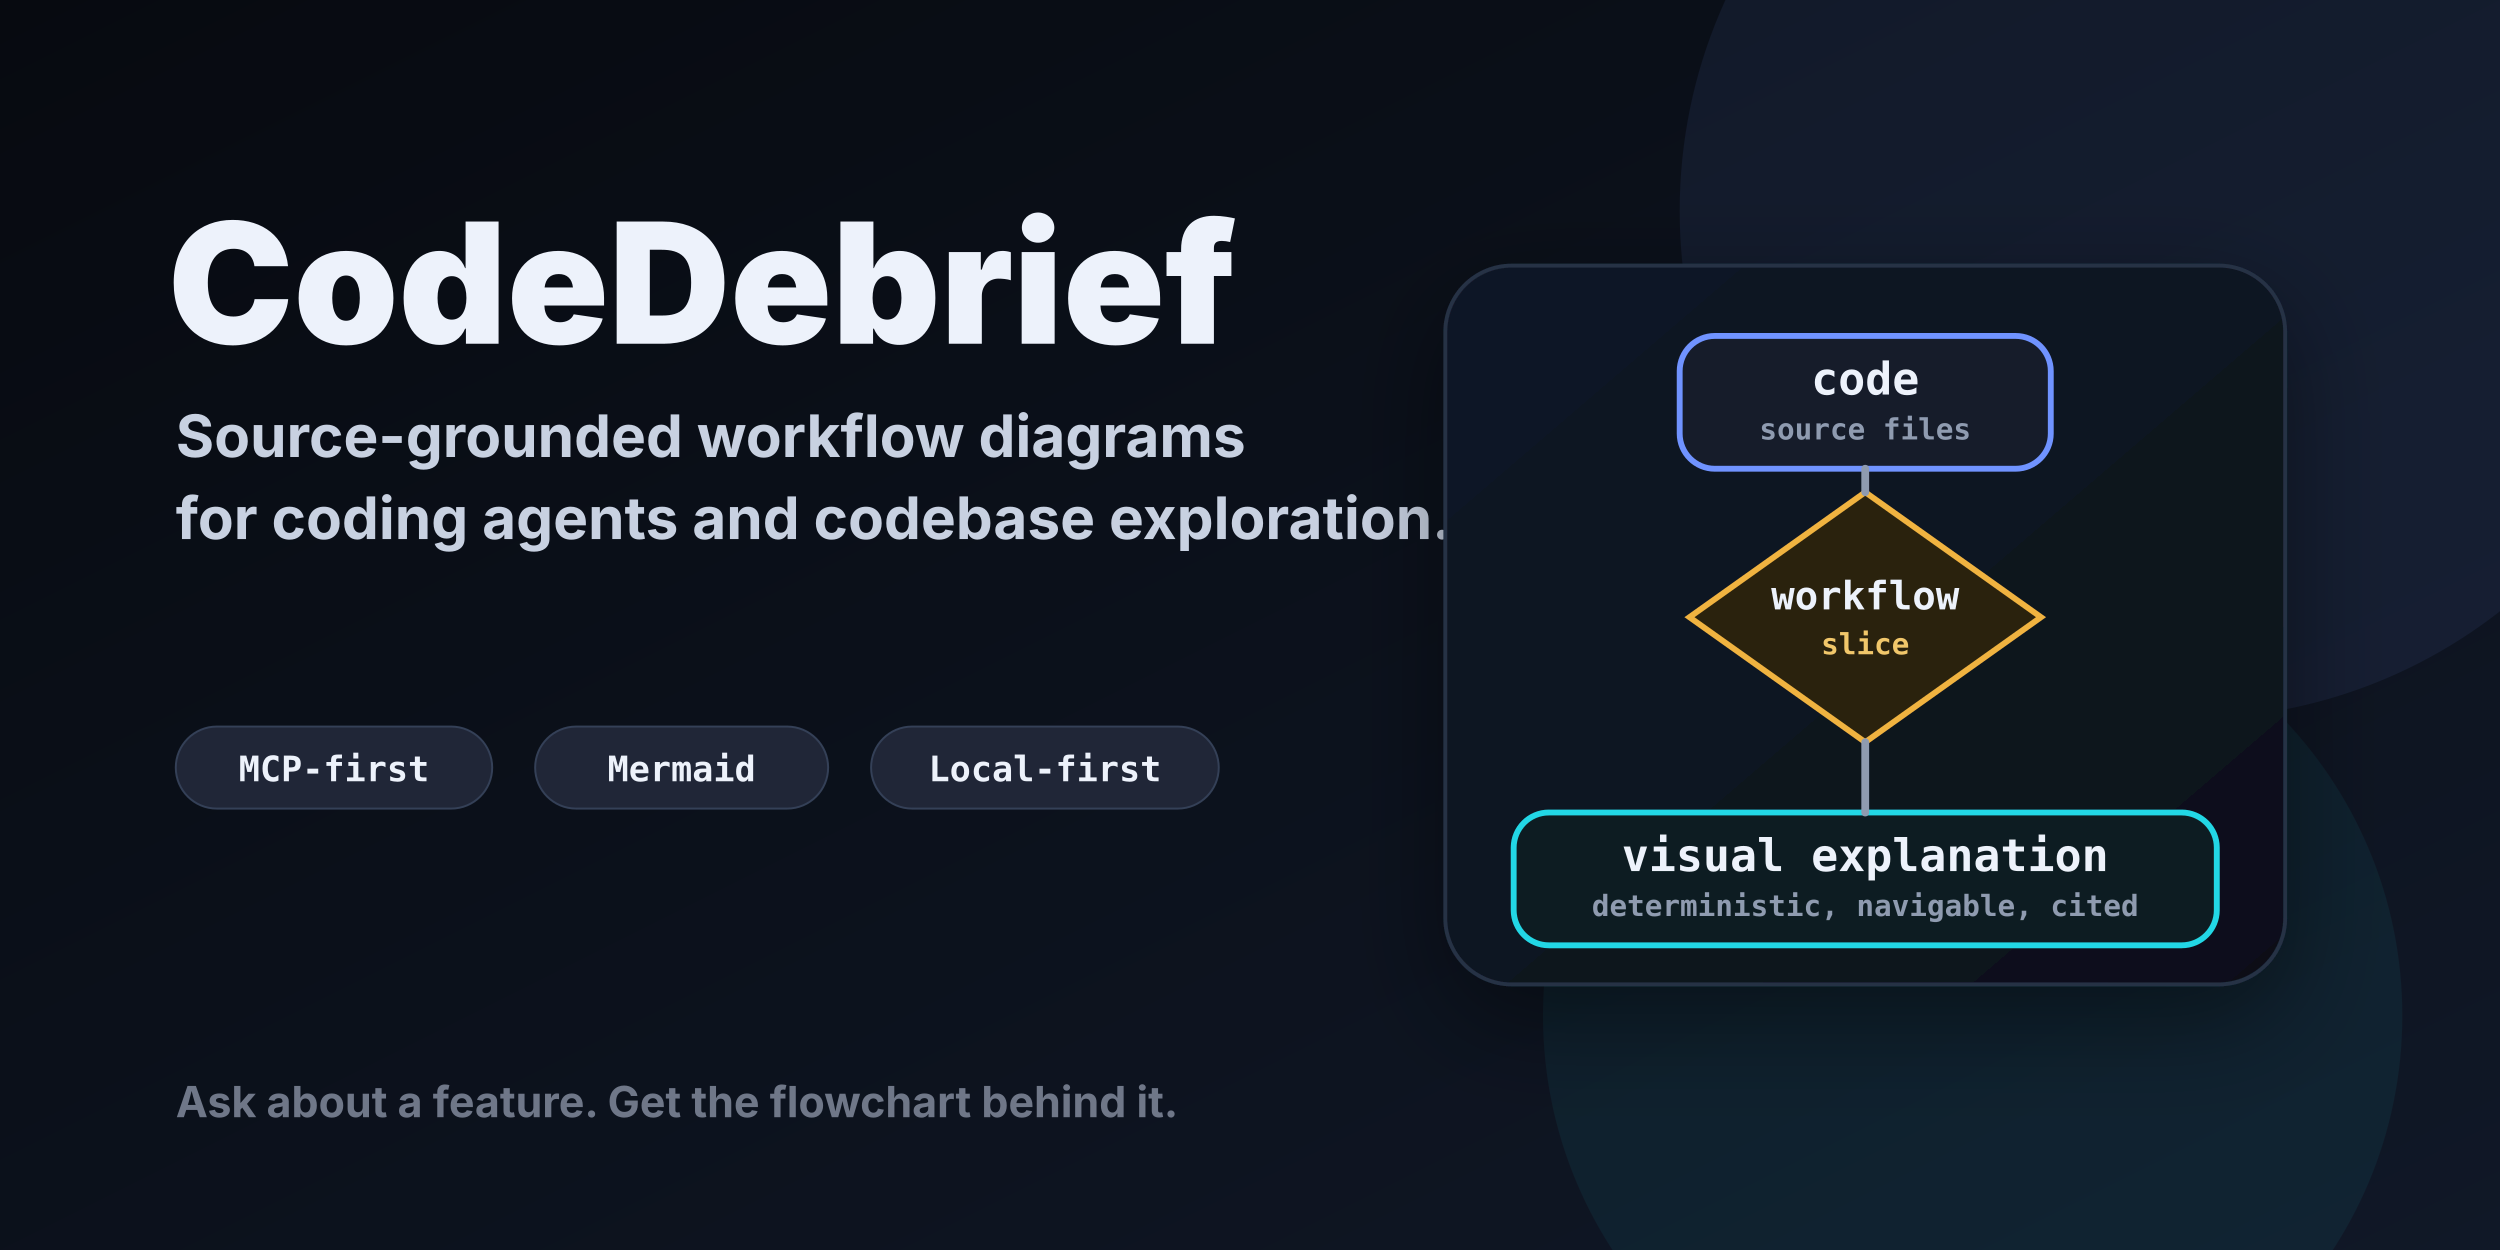
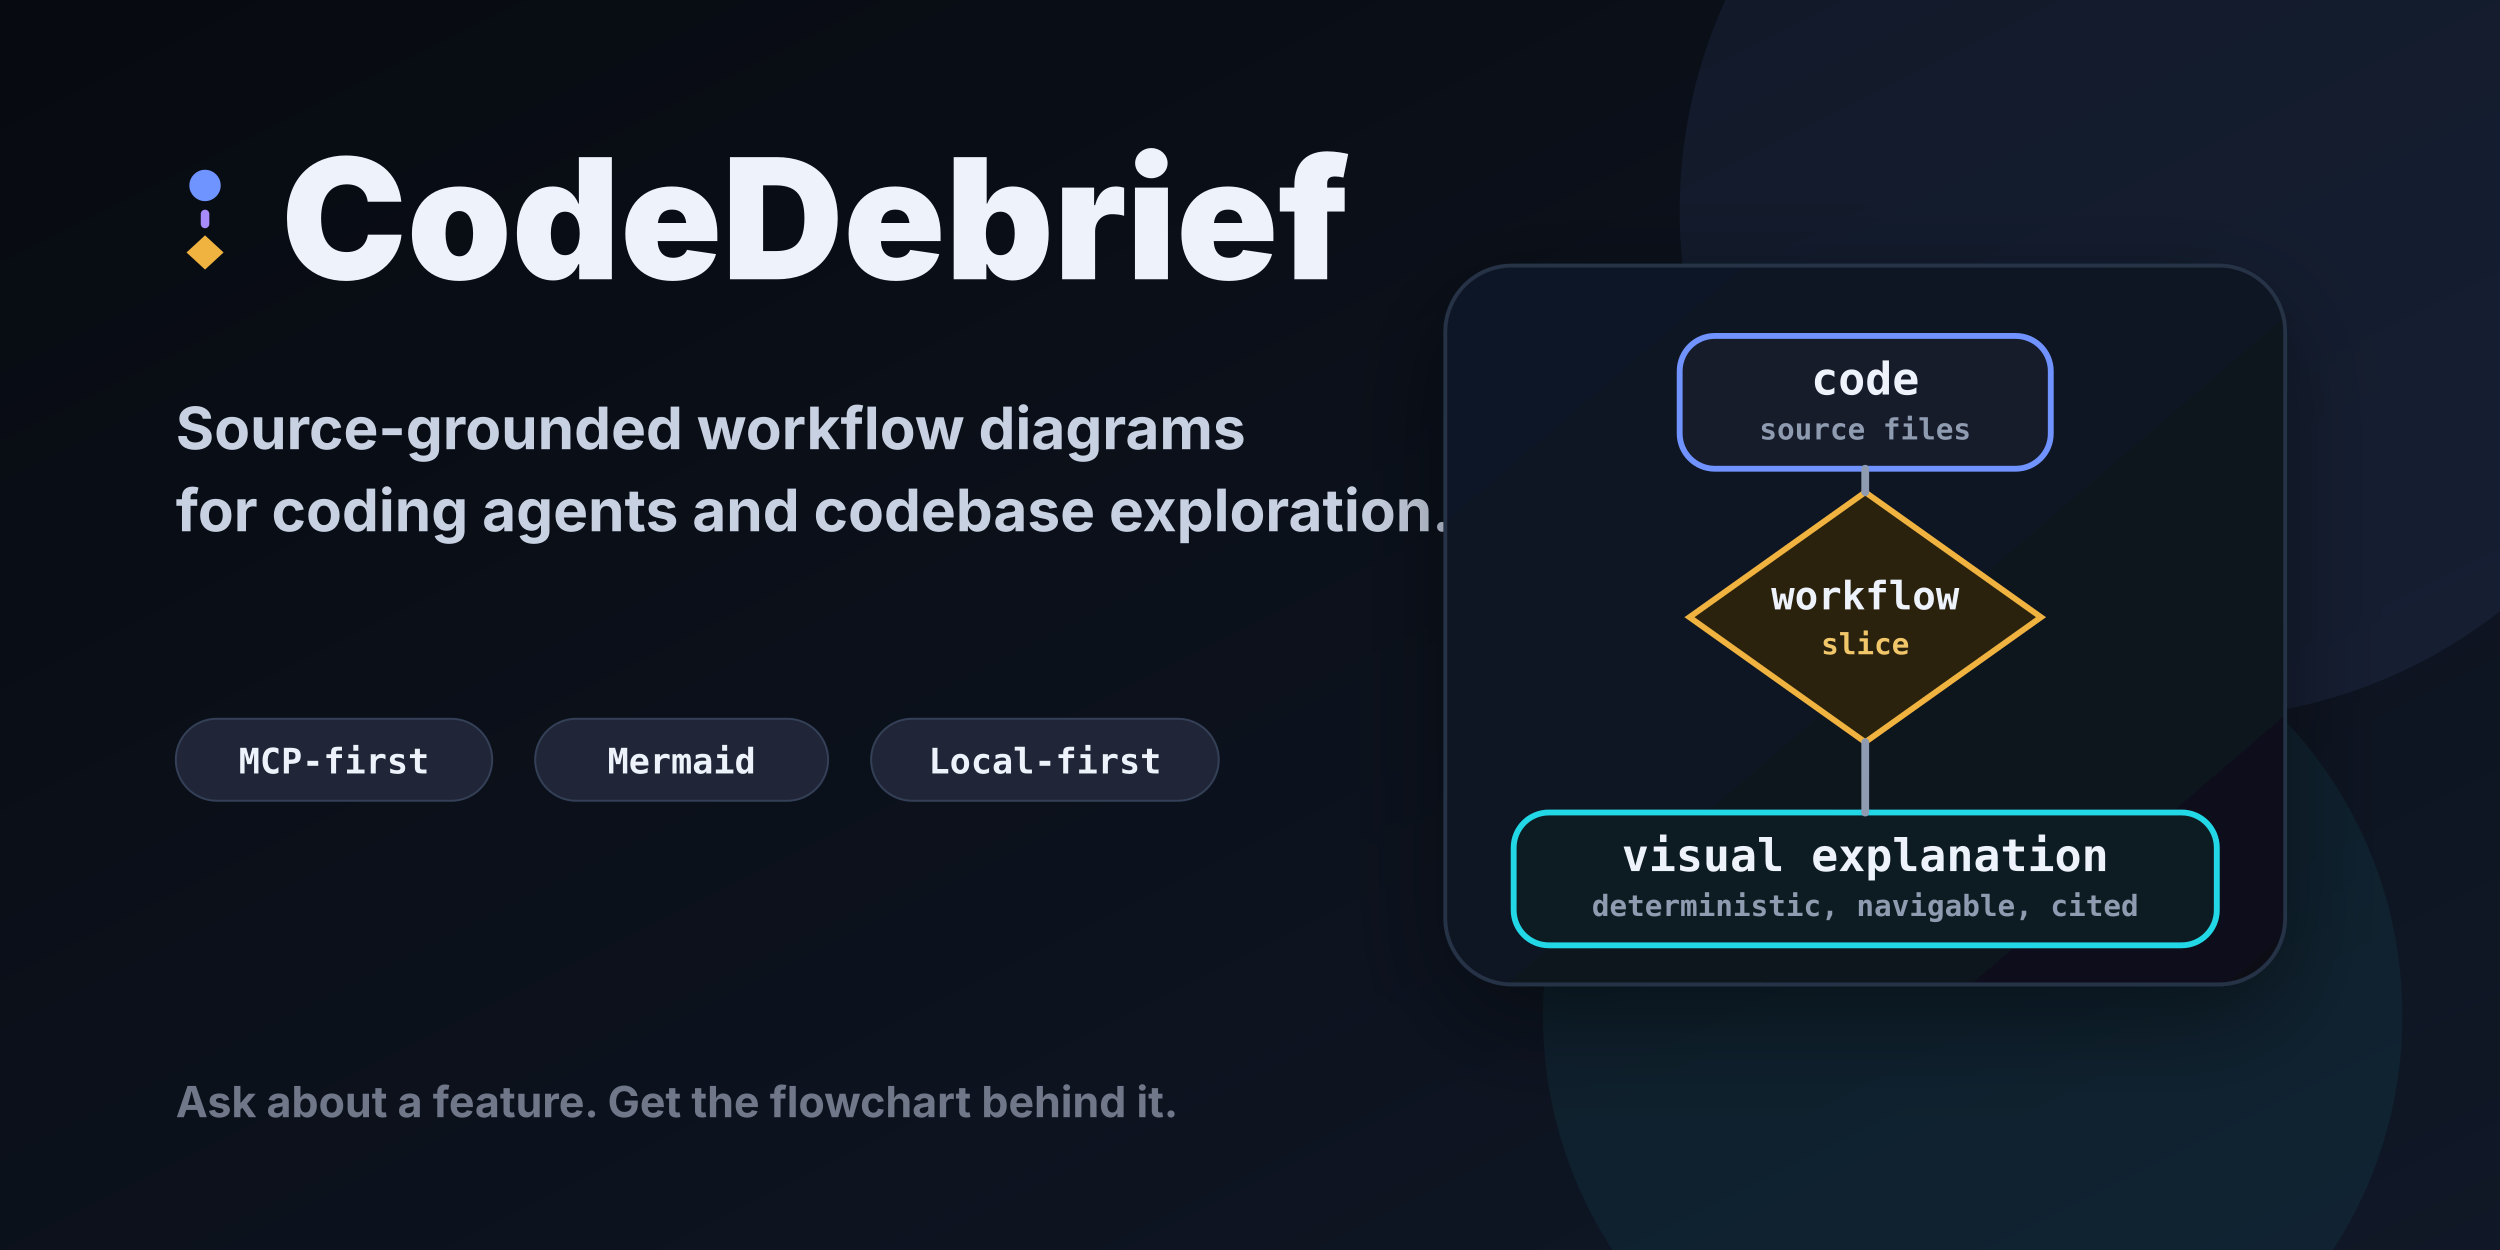
<svg xmlns="http://www.w3.org/2000/svg" width="1280" height="640" viewBox="0 0 1280 640" role="img" aria-labelledby="title desc">
  <defs>
    <linearGradient id="bg" x1="0" y1="0" x2="1" y2="1">
      <stop offset="0" stop-color="#070a10" />
      <stop offset="1" stop-color="#101827" />
    </linearGradient>
    <linearGradient id="panel" x1="0" y1="0" x2="1" y2="1">
      <stop offset="0" stop-color="#111827" />
      <stop offset="1" stop-color="#0b1019" />
    </linearGradient>
    <filter id="soft-shadow" x="-20%" y="-20%" width="140%" height="140%">
      <feDropShadow dx="0" dy="18" stdDeviation="26" flood-color="#000000" flood-opacity="0.42" />
    </filter>
  </defs>
  <rect width="1280" height="640" fill="url(#bg)" />
  <circle cx="1120" cy="108" r="260" fill="#6f93ff" opacity="0.08" />
  <circle cx="1010" cy="520" r="220" fill="#24d7e6" opacity="0.06" />
-   <g transform="translate(86 88)">
-     <text x="0" y="88" fill="#edf2fb" font-family="Inter, ui-sans-serif, system-ui, -apple-system, Segoe UI, sans-serif" font-size="86" font-weight="850">CodeDebrief</text>
+   <g transform="translate(86 84)">
+     <g transform="translate(0 0) scale(1.46)" aria-hidden="true">
+       <circle cx="13" cy="7.5" r="5.5" fill="#6f93ff" />
+       <line x1="13" y1="17.5" x2="13" y2="21" stroke="#a78bfa" stroke-width="3" stroke-linecap="round" />
+       <polygon points="13,25 19.5,31 13,37 6.5,31" fill="#f0b33f" />
+     </g>
+     <text x="58" y="59" fill="#edf2fb" font-family="Inter, ui-sans-serif, system-ui, -apple-system, Segoe UI, sans-serif" font-size="86" font-weight="850">CodeDebrief</text>
    <text x="4" y="146" fill="#c8d1e1" font-family="Inter, ui-sans-serif, system-ui, -apple-system, Segoe UI, sans-serif" font-size="30" font-weight="700">Source-grounded workflow diagrams</text>
    <text x="4" y="188" fill="#c8d1e1" font-family="Inter, ui-sans-serif, system-ui, -apple-system, Segoe UI, sans-serif" font-size="30" font-weight="700">for coding agents and codebase exploration.</text>
    <g transform="translate(4 284)" font-family="ui-monospace, SFMono-Regular, Menlo, monospace" font-size="18" font-weight="800">
      <rect x="0" y="0" width="162" height="42" rx="21" fill="#202637" stroke="#344057" />
      <text x="81" y="28" text-anchor="middle" fill="#edf2fb">MCP-first</text>
      <rect x="184" y="0" width="150" height="42" rx="21" fill="#202637" stroke="#344057" />
      <text x="259" y="28" text-anchor="middle" fill="#edf2fb">Mermaid</text>
      <rect x="356" y="0" width="178" height="42" rx="21" fill="#202637" stroke="#344057" />
      <text x="445" y="28" text-anchor="middle" fill="#edf2fb">Local-first</text>
    </g>
  </g>
  <g transform="translate(740 136)" filter="url(#soft-shadow)">
    <rect x="0" y="0" width="430" height="368" rx="34" fill="url(#panel)" stroke="#253044" stroke-width="2" />
    <g font-family="ui-monospace, SFMono-Regular, Menlo, monospace" font-weight="820">
      <rect x="120" y="36" width="190" height="68" rx="18" fill="#151c2b" stroke="#6f93ff" stroke-width="3" />
      <text x="215" y="66" text-anchor="middle" fill="#edf2fb" font-size="23">code</text>
      <text x="215" y="89" text-anchor="middle" fill="#8f9bb0" font-size="15">source files</text>
      <path d="M125 180l90-64 90 64-90 64z" fill="#2a220f" stroke="#f0b33f" stroke-width="3" />
      <text x="215" y="176" text-anchor="middle" fill="#edf2fb" font-size="20">workflow</text>
      <text x="215" y="199" text-anchor="middle" fill="#f1c76b" font-size="15">slice</text>
      <rect x="35" y="280" width="360" height="68" rx="18" fill="#101f24" stroke="#24d7e6" stroke-width="3" />
      <text x="215" y="310" text-anchor="middle" fill="#edf2fb" font-size="23">visual explanation</text>
      <text x="215" y="333" text-anchor="middle" fill="#8f9bb0" font-size="15">deterministic, navigable, cited</text>
      <g stroke="#8f9bb0" stroke-width="4" fill="none" stroke-linecap="round" stroke-linejoin="round">
        <path d="M215 104V116" />
        <path d="M215 244V280" />
      </g>
    </g>
  </g>
  <text x="90" y="572" fill="#6f7788" font-family="Inter, ui-sans-serif, system-ui, -apple-system, Segoe UI, sans-serif" font-size="22" font-weight="650">Ask about a feature. Get the flowchart behind it.</text>
</svg>
